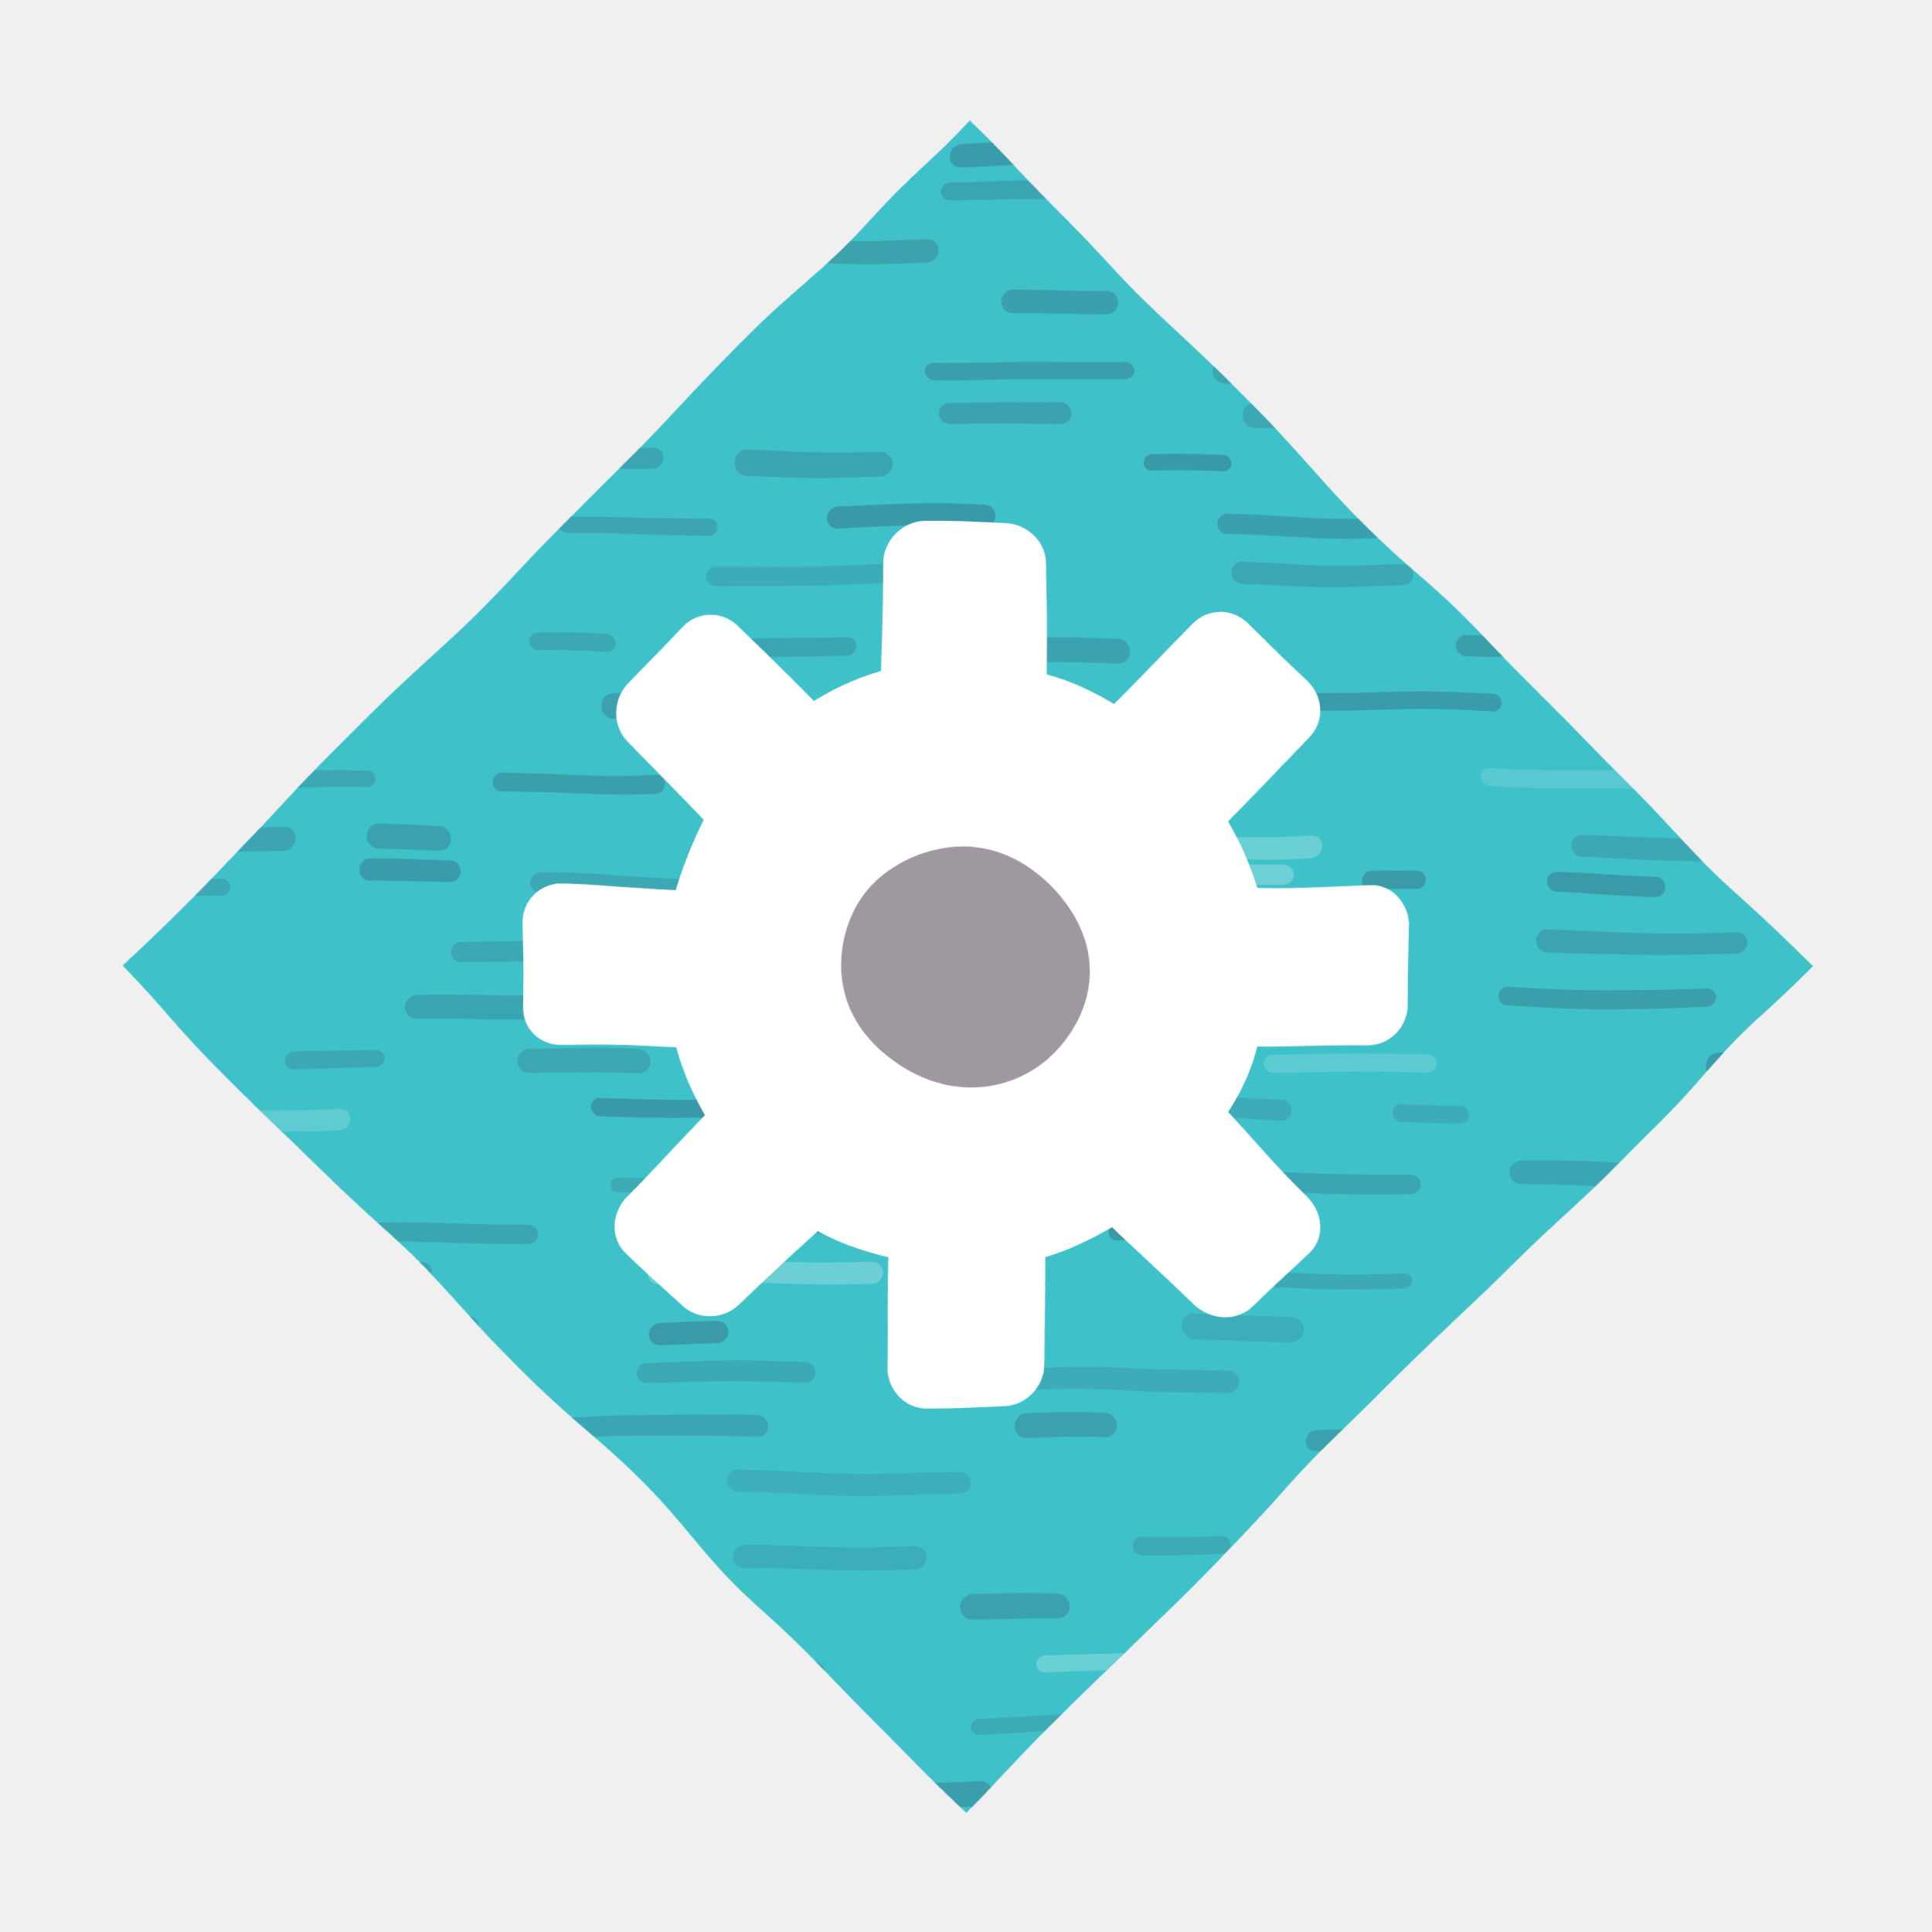
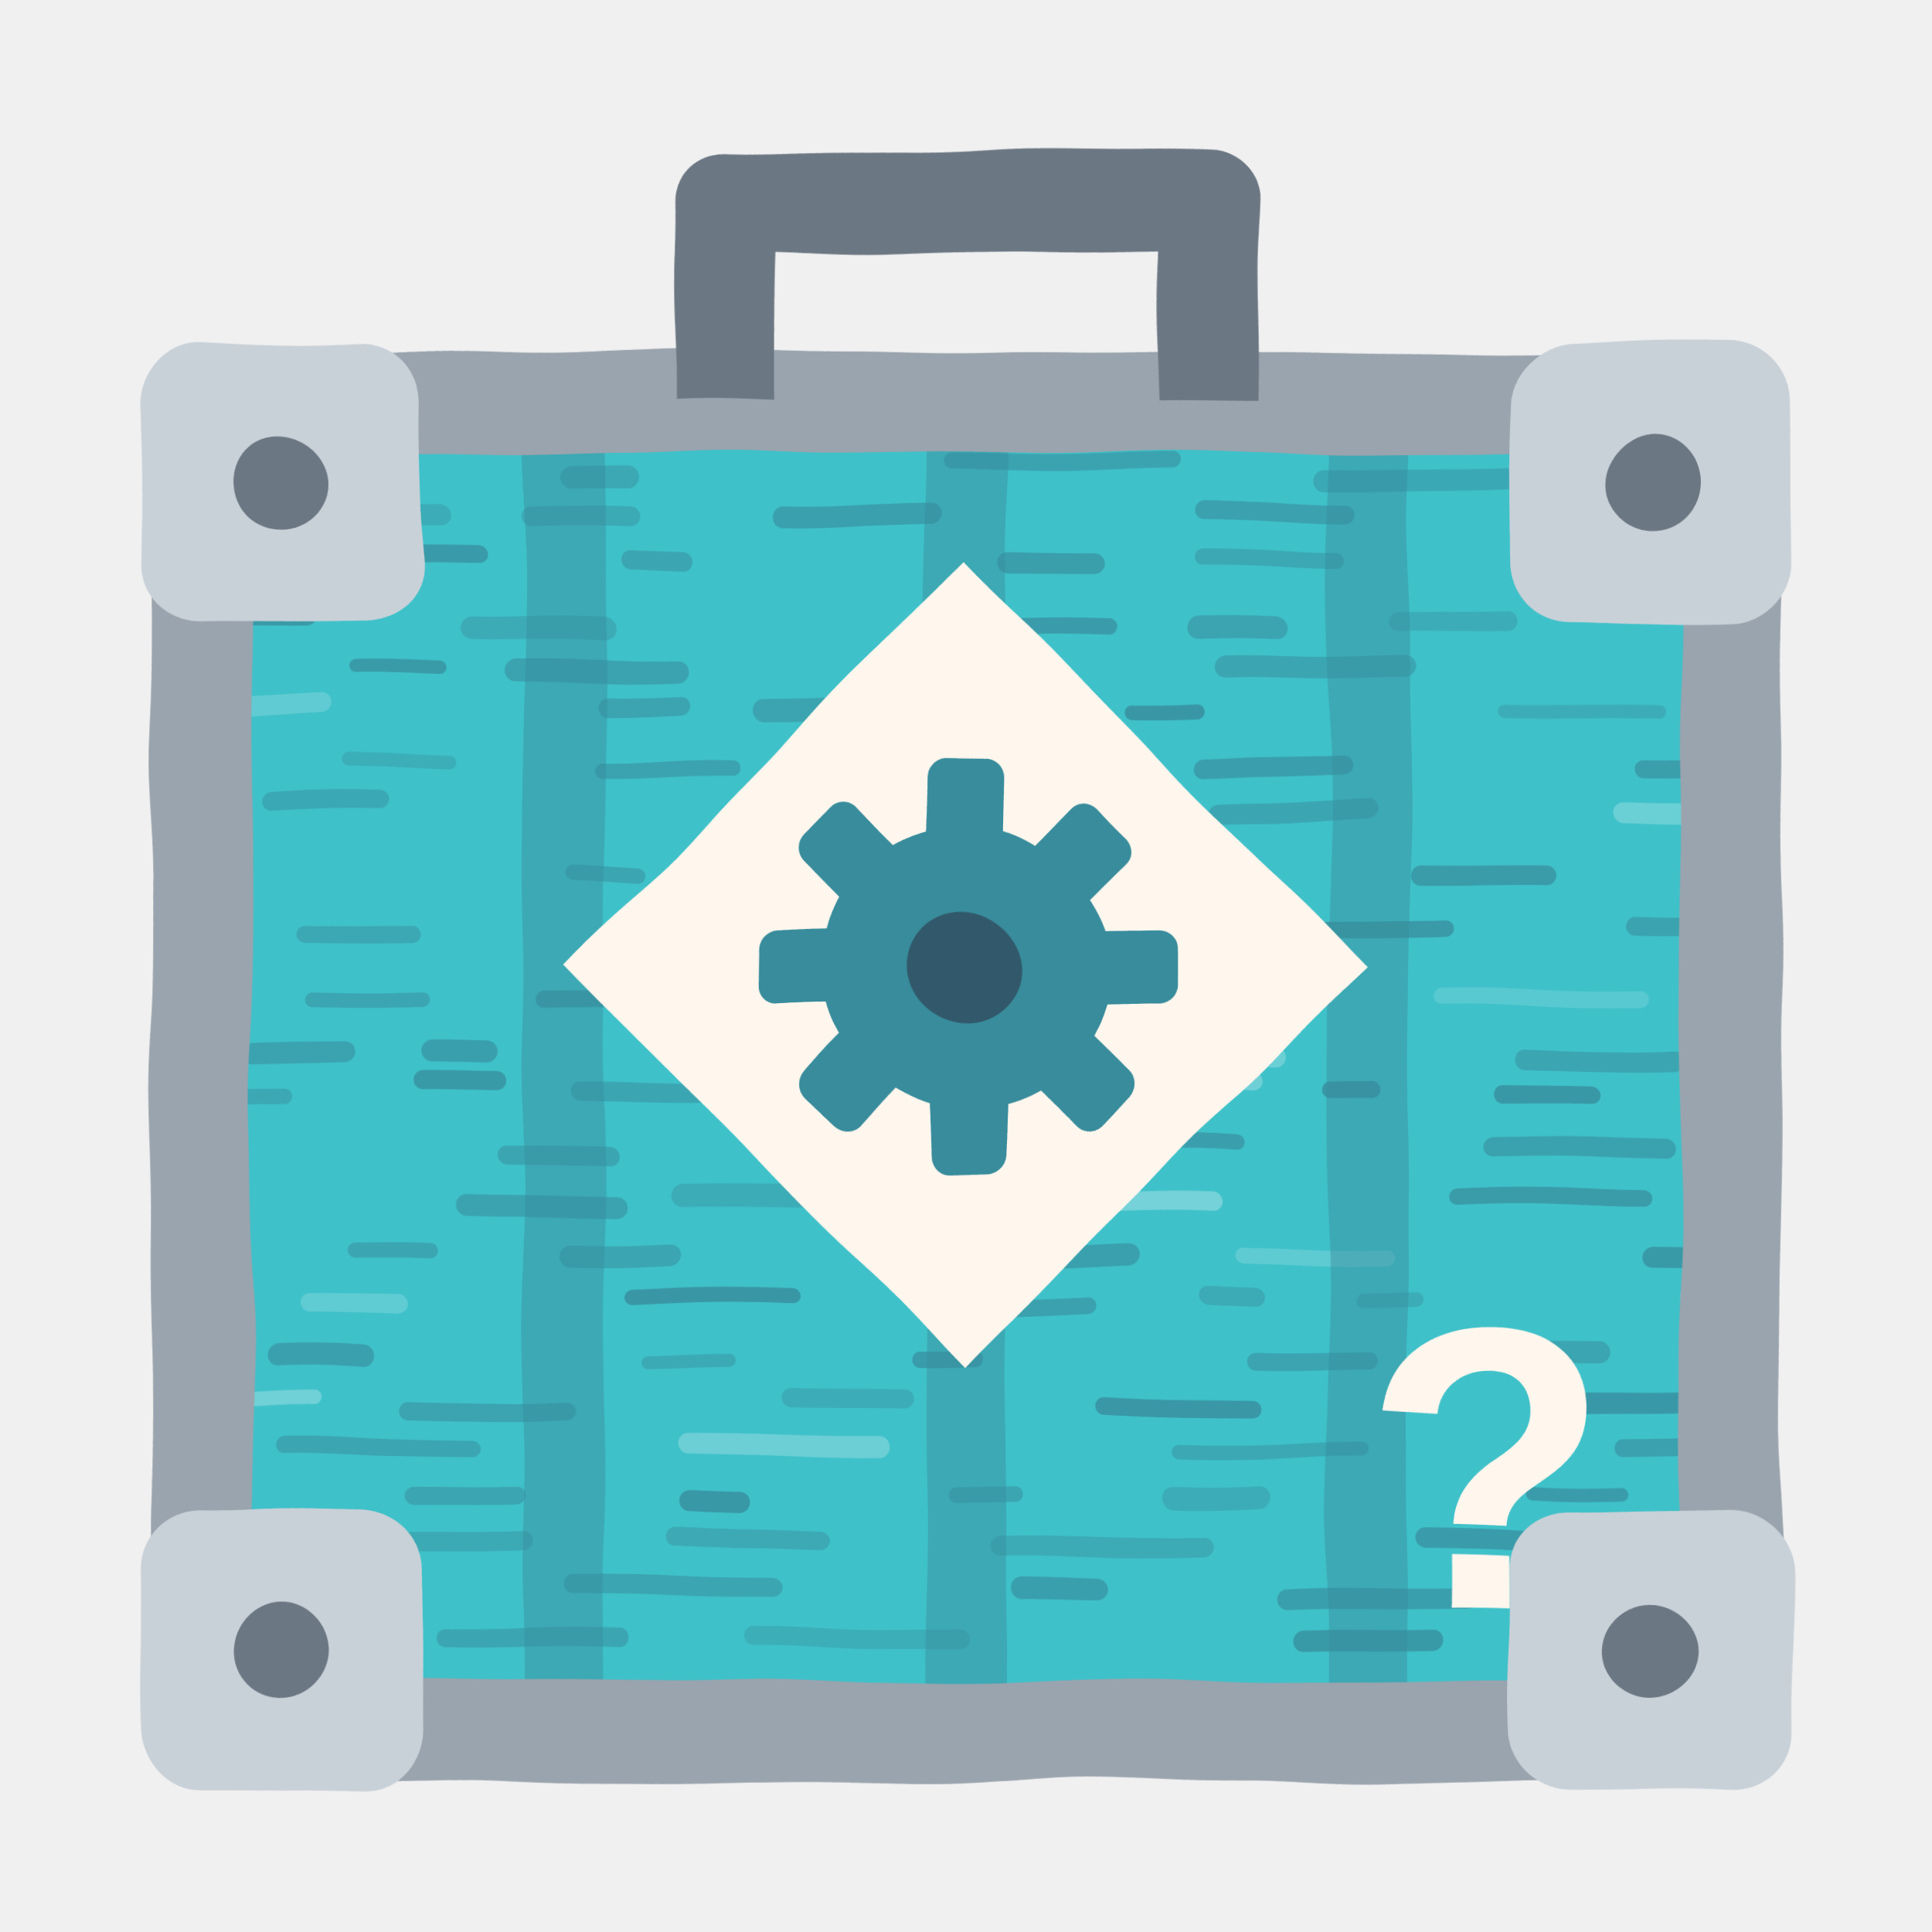
<svg xmlns="http://www.w3.org/2000/svg" width="96" height="96" viewBox="0 0 96 96">
  <defs>
    <filter id="rough" x="-10%" y="-10%" width="120%" height="120%">
      <feTurbulence type="fractalNoise" baseFrequency="0.08" numOctaves="2" seed="10" />
      <feDisplacementMap in="SourceGraphic" scale="0.8" xChannelSelector="R" yChannelSelector="G" />
    </filter>
  </defs>
  <g filter="url(#rough)">
-     <clipPath id="cxtransformacao">
-       <path d="M48,6 L90,48 L48,90 L6,48 Z" />
+     <clipPath id="cbtransformacao">
+       <path d="M18,20 H78 Q86,20 86,28 V78 Q86,86 78,86 H18 Q10,86 10,78 V28 Q10,20 18,20 Z" />
    </clipPath>
-     <path d="M48,6 L90,48 L48,90 L6,48 Z" fill="#3fc1c9" />
-     <g clip-path="url(#cxtransformacao)" stroke-linecap="round">
-       <path d="M-2.72,5.17 h10.84" stroke="#398f9f" stroke-width="0.92" stroke-opacity="0.36" />
-       <path d="M18.80,5.84 h6.19" stroke="#398f9f" stroke-width="0.78" stroke-opacity="0.45" />
-       <path d="M36.57,5.51 h8.42" stroke="#398f9f" stroke-width="0.84" stroke-opacity="0.50" />
-       <path d="M51.39,5.71 h5.04" stroke="#398f9f" stroke-width="1.16" stroke-opacity="0.75" />
-       <path d="M59.78,5.25 h2.98" stroke="#398f9f" stroke-width="1.32" stroke-opacity="0.58" />
-       <path d="M81.67,5.09 h10.46" stroke="#398f9f" stroke-width="1.24" stroke-opacity="0.69" />
-       <path d="M-5.84,7.63 h10.20" stroke="#398f9f" stroke-width="0.75" stroke-opacity="0.73" />
-       <path d="M15.72,7.49 h11.28" stroke="#398f9f" stroke-width="1.00" stroke-opacity="0.58" />
-       <path d="M31.61,7.79 h2.50" stroke="#398f9f" stroke-width="1.29" stroke-opacity="0.37" />
-       <path d="M47.64,7.70 h7.76" stroke="#398f9f" stroke-width="1.14" stroke-opacity="0.74" />
-       <path d="M68.53,7.67 h6.58" stroke="#398f9f" stroke-width="0.78" stroke-opacity="0.79" />
-       <path d="M87.78,7.75 h7.41" stroke="#398f9f" stroke-width="0.92" stroke-opacity="0.62" />
-       <path d="M9.08,10.11 h7.52" stroke="#398f9f" stroke-width="0.88" stroke-opacity="0.76" />
-       <path d="M26.42,10.29 h3.01" stroke="#398f9f" stroke-width="1.28" stroke-opacity="0.47" />
-       <path d="M47.17,9.45 h11.99" stroke="#398f9f" stroke-width="0.89" stroke-opacity="0.57" />
-       <path d="M67.57,10.32 h10.33" stroke="#398f9f" stroke-width="1.18" stroke-opacity="0.46" />
-       <path d="M81.25,9.75 h2.74" stroke="#398f9f" stroke-width="1.00" stroke-opacity="0.56" />
-       <path d="M88.78,9.85 h6.68" stroke="#398f9f" stroke-width="1.23" stroke-opacity="0.45" />
-       <path d="M9.05,12.41 h10.29" stroke="#398f9f" stroke-width="1.20" stroke-opacity="0.38" />
-       <path d="M24.18,12.47 h5.42" stroke="#398f9f" stroke-width="1.10" stroke-opacity="0.43" />
-       <path d="M38.09,12.39 h8.05" stroke="#398f9f" stroke-width="1.14" stroke-opacity="0.62" />
-       <path d="M61.03,12.15 h7.79" stroke="#398f9f" stroke-width="1.02" stroke-opacity="0.59" />
-       <path d="M80.04,12.02 h7.84" stroke="#398f9f" stroke-width="0.87" stroke-opacity="0.64" />
-       <path d="M102.79,11.98 h10.76" stroke="#398f9f" stroke-width="1.27" stroke-opacity="0.69" />
-       <path d="M14.26,14.56 h6.95" stroke="#398f9f" stroke-width="0.97" stroke-opacity="0.71" />
-       <path d="M29.59,14.85 h2.94" stroke="#398f9f" stroke-width="1.03" stroke-opacity="0.51" />
-       <path d="M50.39,14.98 h4.65" stroke="#398f9f" stroke-width="1.16" stroke-opacity="0.65" />
-       <path d="M61.03,14.69 h7.35" stroke="#398f9f" stroke-width="0.87" stroke-opacity="0.47" />
-       <path d="M87.98,14.42 h9.77" stroke="#82d7dc" stroke-width="1.29" stroke-opacity="0.42" />
-       <path d="M6.83,17.89 h4.96" stroke="#398f9f" stroke-width="1.30" stroke-opacity="0.74" />
-       <path d="M20.73,18.57 h7.39" stroke="#398f9f" stroke-width="1.24" stroke-opacity="0.42" />
-       <path d="M46.44,18.43 h9.44" stroke="#398f9f" stroke-width="0.88" stroke-opacity="0.68" />
-       <path d="M60.82,18.50 h4.26" stroke="#398f9f" stroke-width="1.28" stroke-opacity="0.54" />
-       <path d="M71.65,18.20 h5.95" stroke="#398f9f" stroke-width="1.06" stroke-opacity="0.38" />
-       <path d="M93.69,18.01 h10.26" stroke="#398f9f" stroke-width="0.76" stroke-opacity="0.50" />
-       <path d="M14.53,20.83 h4.48" stroke="#398f9f" stroke-width="0.74" stroke-opacity="0.72" />
-       <path d="M23.27,20.89 h8.90" stroke="#398f9f" stroke-width="1.25" stroke-opacity="0.57" />
-       <path d="M47.16,20.56 h5.48" stroke="#398f9f" stroke-width="1.07" stroke-opacity="0.60" />
-       <path d="M62.30,20.72 h9.61" stroke="#398f9f" stroke-width="1.22" stroke-opacity="0.51" />
-       <path d="M88.22,20.90 h6.02" stroke="#398f9f" stroke-width="1.08" stroke-opacity="0.72" />
-       <path d="M7.11,22.81 h5.51" stroke="#82d7dc" stroke-width="1.11" stroke-opacity="0.50" />
-       <path d="M28.25,22.80 h4.13" stroke="#398f9f" stroke-width="1.03" stroke-opacity="0.54" />
-       <path d="M37.04,23.11 h6.69" stroke="#398f9f" stroke-width="1.24" stroke-opacity="0.54" />
-       <path d="M57.10,23.10 h3.62" stroke="#398f9f" stroke-width="0.79" stroke-opacity="0.80" />
-       <path d="M77.40,23.11 h8.50" stroke="#398f9f" stroke-width="0.72" stroke-opacity="0.38" />
-       <path d="M102.70,22.34 h9.29" stroke="#398f9f" stroke-width="0.73" stroke-opacity="0.36" />
-       <path d="M14.15,25.90 h5.54" stroke="#398f9f" stroke-width="0.73" stroke-opacity="0.37" />
-       <path d="M28.03,26.17 h7.22" stroke="#398f9f" stroke-width="0.82" stroke-opacity="0.56" />
-       <path d="M41.77,25.67 h7.20" stroke="#398f9f" stroke-width="1.07" stroke-opacity="0.79" />
-       <path d="M61.01,26.09 h7.41" stroke="#398f9f" stroke-width="1.00" stroke-opacity="0.66" />
-       <path d="M85.00,26.15 h10.88" stroke="#398f9f" stroke-width="0.97" stroke-opacity="0.65" />
-       <path d="M-1.07,28.19 h3.93" stroke="#398f9f" stroke-width="1.03" stroke-opacity="0.63" />
-       <path d="M9.98,28.06 h5.98" stroke="#398f9f" stroke-width="1.02" stroke-opacity="0.46" />
-       <path d="M35.58,28.53 h11.73" stroke="#398f9f" stroke-width="0.97" stroke-opacity="0.40" />
-       <path d="M61.85,28.50 h7.87" stroke="#398f9f" stroke-width="1.09" stroke-opacity="0.49" />
-       <path d="M83.86,28.54 h3.27" stroke="#82d7dc" stroke-width="1.15" stroke-opacity="0.64" />
-       <path d="M92.82,28.02 h4.88" stroke="#82d7dc" stroke-width="1.19" stroke-opacity="0.43" />
-       <path d="M3.71,31.95 h3.76" stroke="#398f9f" stroke-width="1.15" stroke-opacity="0.49" />
-       <path d="M26.59,31.94 h3.40" stroke="#398f9f" stroke-width="0.87" stroke-opacity="0.49" />
-       <path d="M34.74,32.21 h7.49" stroke="#398f9f" stroke-width="0.97" stroke-opacity="0.55" />
-       <path d="M49.13,32.32 h6.50" stroke="#398f9f" stroke-width="1.22" stroke-opacity="0.60" />
-       <path d="M72.77,32.12 h7.00" stroke="#398f9f" stroke-width="1.07" stroke-opacity="0.70" />
-       <path d="M89.97,31.70 h10.04" stroke="#398f9f" stroke-width="1.01" stroke-opacity="0.51" />
-       <path d="M11.80,35.26 h5.82" stroke="#398f9f" stroke-width="0.92" stroke-opacity="0.48" />
-       <path d="M30.33,34.97 h3.49" stroke="#398f9f" stroke-width="1.23" stroke-opacity="0.64" />
-       <path d="M43.51,35.19 h7.05" stroke="#398f9f" stroke-width="1.18" stroke-opacity="0.73" />
-       <path d="M63.01,34.96 h11.13" stroke="#398f9f" stroke-width="0.89" stroke-opacity="0.73" />
-       <path d="M84.70,34.64 h10.07" stroke="#398f9f" stroke-width="1.03" stroke-opacity="0.57" />
-       <path d="M-7.51,38.90 h4.88" stroke="#398f9f" stroke-width="1.11" stroke-opacity="0.74" />
-       <path d="M12.24,38.89 h5.98" stroke="#398f9f" stroke-width="0.81" stroke-opacity="0.53" />
-       <path d="M24.96,38.85 h7.57" stroke="#398f9f" stroke-width="0.92" stroke-opacity="0.70" />
-       <path d="M47.77,38.69 h9.67" stroke="#398f9f" stroke-width="0.90" stroke-opacity="0.67" />
-       <path d="M74.03,38.66 h10.98" stroke="#82d7dc" stroke-width="0.90" stroke-opacity="0.37" />
-       <path d="M92.77,38.96 h7.64" stroke="#398f9f" stroke-width="0.97" stroke-opacity="0.37" />
-       <path d="M9.14,41.71 h4.93" stroke="#398f9f" stroke-width="1.15" stroke-opacity="0.56" />
-       <path d="M18.84,41.72 h3.01" stroke="#398f9f" stroke-width="1.23" stroke-opacity="0.63" />
-       <path d="M40.41,41.23 h5.29" stroke="#82d7dc" stroke-width="1.09" stroke-opacity="0.52" />
-       <path d="M58.87,41.98 h6.09" stroke="#82d7dc" stroke-width="1.13" stroke-opacity="0.64" />
-       <path d="M78.62,42.03 h8.21" stroke="#398f9f" stroke-width="1.09" stroke-opacity="0.49" />
-       <path d="M100.88,41.63 h8.67" stroke="#398f9f" stroke-width="1.10" stroke-opacity="0.77" />
-       <path d="M-1.66,43.49 h5.52" stroke="#398f9f" stroke-width="1.32" stroke-opacity="0.60" />
-       <path d="M7.29,44.04 h3.61" stroke="#398f9f" stroke-width="0.84" stroke-opacity="0.48" />
-       <path d="M18.35,43.33 h4.08" stroke="#398f9f" stroke-width="1.06" stroke-opacity="0.74" />
-       <path d="M26.94,43.95 h10.66" stroke="#398f9f" stroke-width="1.03" stroke-opacity="0.51" />
-       <path d="M52.09,43.32 h11.59" stroke="#82d7dc" stroke-width="1.04" stroke-opacity="0.69" />
-       <path d="M67.99,43.76 h2.33" stroke="#398f9f" stroke-width="0.87" stroke-opacity="0.77" />
-       <path d="M77.38,43.87 h4.91" stroke="#398f9f" stroke-width="0.98" stroke-opacity="0.77" />
-       <path d="M100.58,43.66 h6.03" stroke="#82d7dc" stroke-width="1.01" stroke-opacity="0.39" />
-       <path d="M22.84,47.35 h5.61" stroke="#398f9f" stroke-width="1.00" stroke-opacity="0.49" />
-       <path d="M47.91,46.93 h2.63" stroke="#398f9f" stroke-width="1.01" stroke-opacity="0.42" />
-       <path d="M56.41,46.75 h6.51" stroke="#398f9f" stroke-width="0.82" stroke-opacity="0.66" />
-       <path d="M76.87,46.73 h9.32" stroke="#398f9f" stroke-width="1.09" stroke-opacity="0.58" />
-       <path d="M90.53,46.95 h8.89" stroke="#398f9f" stroke-width="0.87" stroke-opacity="0.69" />
-       <path d="M20.65,50.07 h8.13" stroke="#398f9f" stroke-width="1.19" stroke-opacity="0.57" />
-       <path d="M32.39,49.42 h7.04" stroke="#398f9f" stroke-width="1.28" stroke-opacity="0.40" />
-       <path d="M54.81,49.95 h6.88" stroke="#82d7dc" stroke-width="1.03" stroke-opacity="0.79" />
-       <path d="M74.88,49.50 h9.99" stroke="#398f9f" stroke-width="0.92" stroke-opacity="0.70" />
-       <path d="M92.22,49.89 h5.22" stroke="#82d7dc" stroke-width="1.10" stroke-opacity="0.73" />
-       <path d="M14.70,52.66 h3.98" stroke="#398f9f" stroke-width="0.86" stroke-opacity="0.49" />
-       <path d="M26.40,52.78 h5.31" stroke="#398f9f" stroke-width="1.22" stroke-opacity="0.53" />
-       <path d="M48.63,52.93 h8.41" stroke="#398f9f" stroke-width="1.27" stroke-opacity="0.62" />
-       <path d="M63.23,52.85 h7.77" stroke="#82d7dc" stroke-width="0.89" stroke-opacity="0.46" />
-       <path d="M85.44,52.86 h6.50" stroke="#398f9f" stroke-width="1.20" stroke-opacity="0.74" />
-       <path d="M109.28,53.01 h6.61" stroke="#398f9f" stroke-width="0.95" stroke-opacity="0.63" />
-       <path d="M12.03,55.61 h4.92" stroke="#82d7dc" stroke-width="1.05" stroke-opacity="0.49" />
-       <path d="M29.77,55.08 h8.75" stroke="#398f9f" stroke-width="0.87" stroke-opacity="0.79" />
-       <path d="M46.56,55.74 h8.25" stroke="#398f9f" stroke-width="0.94" stroke-opacity="0.59" />
-       <path d="M61.27,55.15 h2.43" stroke="#398f9f" stroke-width="1.04" stroke-opacity="0.42" />
-       <path d="M69.68,55.23 h2.95" stroke="#398f9f" stroke-width="0.83" stroke-opacity="0.40" />
-       <path d="M87.65,55.10 h3.61" stroke="#82d7dc" stroke-width="1.25" stroke-opacity="0.52" />
-       <path d="M98.24,55.61 h7.52" stroke="#398f9f" stroke-width="0.75" stroke-opacity="0.78" />
-       <path d="M10.21,58.46 h4.80" stroke="#398f9f" stroke-width="1.20" stroke-opacity="0.61" />
-       <path d="M30.57,58.75 h4.48" stroke="#398f9f" stroke-width="0.71" stroke-opacity="0.43" />
-       <path d="M45.42,58.53 h3.14" stroke="#398f9f" stroke-width="0.89" stroke-opacity="0.69" />
-       <path d="M63.74,58.66 h6.37" stroke="#398f9f" stroke-width="0.97" stroke-opacity="0.54" />
-       <path d="M75.62,58.20 h7.10" stroke="#398f9f" stroke-width="1.22" stroke-opacity="0.52" />
-       <path d="M88.73,58.27 h7.14" stroke="#398f9f" stroke-width="0.72" stroke-opacity="0.67" />
-       <path d="M4.73,60.80 h7.61" stroke="#82d7dc" stroke-width="0.77" stroke-opacity="0.74" />
-       <path d="M17.60,61.31 h8.60" stroke="#398f9f" stroke-width="0.98" stroke-opacity="0.54" />
-       <path d="M38.39,60.68 h6.17" stroke="#398f9f" stroke-width="1.03" stroke-opacity="0.38" />
-       <path d="M55.70,61.27 h7.95" stroke="#398f9f" stroke-width="0.94" stroke-opacity="0.78" />
-       <path d="M82.04,60.96 h9.65" stroke="#398f9f" stroke-width="1.14" stroke-opacity="0.76" />
-       <path d="M105.35,60.55 h5.96" stroke="#398f9f" stroke-width="0.73" stroke-opacity="0.46" />
-       <path d="M10.68,63.29 h10.31" stroke="#398f9f" stroke-width="0.91" stroke-opacity="0.52" />
-       <path d="M32.72,63.24 h10.47" stroke="#82d7dc" stroke-width="1.14" stroke-opacity="0.68" />
-       <path d="M59.66,63.59 h10.12" stroke="#398f9f" stroke-width="0.77" stroke-opacity="0.48" />
-       <path d="M83.99,63.31 h3.02" stroke="#398f9f" stroke-width="0.92" stroke-opacity="0.59" />
-       <path d="M97.75,63.64 h8.96" stroke="#398f9f" stroke-width="1.16" stroke-opacity="0.45" />
-       <path d="M17.94,65.93 h5.45" stroke="#398f9f" stroke-width="1.02" stroke-opacity="0.51" />
-       <path d="M32.78,66.36 h2.82" stroke="#398f9f" stroke-width="1.11" stroke-opacity="0.77" />
-       <path d="M47.38,65.87 h3.37" stroke="#398f9f" stroke-width="0.84" stroke-opacity="0.50" />
-       <path d="M59.33,66.06 h4.70" stroke="#398f9f" stroke-width="1.26" stroke-opacity="0.36" />
-       <path d="M78.96,65.77 h4.90" stroke="#398f9f" stroke-width="0.73" stroke-opacity="0.69" />
-       <path d="M99.61,66.42 h6.83" stroke="#82d7dc" stroke-width="0.90" stroke-opacity="0.49" />
-       <path d="M-2.49,68.17 h6.28" stroke="#398f9f" stroke-width="0.82" stroke-opacity="0.61" />
-       <path d="M15.92,68.51 h7.88" stroke="#398f9f" stroke-width="1.08" stroke-opacity="0.43" />
-       <path d="M32.11,68.28 h7.84" stroke="#398f9f" stroke-width="1.01" stroke-opacity="0.45" />
-       <path d="M49.86,68.71 h11.08" stroke="#398f9f" stroke-width="1.09" stroke-opacity="0.42" />
-       <path d="M73.22,68.41 h8.89" stroke="#398f9f" stroke-width="1.12" stroke-opacity="0.68" />
-       <path d="M96.74,68.43 h5.66" stroke="#398f9f" stroke-width="0.81" stroke-opacity="0.72" />
-       <path d="M7.22,71.66 h3.76" stroke="#398f9f" stroke-width="0.84" stroke-opacity="0.47" />
-       <path d="M26.56,70.95 h11.03" stroke="#398f9f" stroke-width="1.06" stroke-opacity="0.52" />
-       <path d="M51.07,70.99 h3.98" stroke="#398f9f" stroke-width="1.18" stroke-opacity="0.64" />
-       <path d="M65.50,71.71 h9.91" stroke="#398f9f" stroke-width="1.08" stroke-opacity="0.64" />
-       <path d="M91.36,71.78 h2.46" stroke="#398f9f" stroke-width="1.05" stroke-opacity="0.74" />
-       <path d="M3.94,73.93 h3.64" stroke="#398f9f" stroke-width="1.24" stroke-opacity="0.49" />
-       <path d="M19.54,73.81 h9.63" stroke="#398f9f" stroke-width="1.01" stroke-opacity="0.51" />
-       <path d="M36.59,73.64 h11.07" stroke="#398f9f" stroke-width="1.05" stroke-opacity="0.37" />
-       <path d="M66.34,73.89 h7.29" stroke="#398f9f" stroke-width="1.10" stroke-opacity="0.74" />
-       <path d="M88.06,73.32 h2.92" stroke="#398f9f" stroke-width="1.23" stroke-opacity="0.64" />
-       <path d="M106.56,73.98 h2.96" stroke="#398f9f" stroke-width="0.93" stroke-opacity="0.48" />
-       <path d="M4.75,76.57 h9.12" stroke="#398f9f" stroke-width="0.80" stroke-opacity="0.46" />
-       <path d="M23.09,76.72 h10.35" stroke="#398f9f" stroke-width="0.73" stroke-opacity="0.56" />
-       <path d="M37.17,77.30 h8.19" stroke="#398f9f" stroke-width="1.16" stroke-opacity="0.38" />
-       <path d="M56.65,76.73 h4.01" stroke="#398f9f" stroke-width="0.90" stroke-opacity="0.43" />
-       <path d="M75.88,76.85 h6.08" stroke="#398f9f" stroke-width="1.17" stroke-opacity="0.52" />
-       <path d="M99.25,76.58 h2.72" stroke="#398f9f" stroke-width="1.16" stroke-opacity="0.65" />
-       <path d="M4.93,79.41 h11.28" stroke="#398f9f" stroke-width="1.06" stroke-opacity="0.62" />
-       <path d="M28.77,79.33 h3.85" stroke="#398f9f" stroke-width="1.04" stroke-opacity="0.47" />
-       <path d="M48.27,79.76 h4.25" stroke="#398f9f" stroke-width="1.20" stroke-opacity="0.64" />
-       <path d="M65.87,79.45 h2.65" stroke="#398f9f" stroke-width="1.29" stroke-opacity="0.65" />
-       <path d="M79.61,79.41 h11.18" stroke="#398f9f" stroke-width="1.13" stroke-opacity="0.40" />
-       <path d="M95.83,79.99 h10.94" stroke="#398f9f" stroke-width="0.99" stroke-opacity="0.59" />
-       <path d="M6.02,83.28 h5.16" stroke="#398f9f" stroke-width="0.94" stroke-opacity="0.63" />
-       <path d="M28.70,83.10 h11.75" stroke="#398f9f" stroke-width="1.13" stroke-opacity="0.53" />
-       <path d="M51.89,82.61 h7.42" stroke="#82d7dc" stroke-width="0.87" stroke-opacity="0.66" />
-       <path d="M79.06,82.99 h2.61" stroke="#398f9f" stroke-width="0.94" stroke-opacity="0.67" />
-       <path d="M88.91,82.72 h4.87" stroke="#398f9f" stroke-width="0.77" stroke-opacity="0.48" />
-       <path d="M-3.80,85.97 h2.95" stroke="#398f9f" stroke-width="0.97" stroke-opacity="0.48" />
-       <path d="M15.10,86.42 h2.33" stroke="#398f9f" stroke-width="1.09" stroke-opacity="0.41" />
-       <path d="M23.30,85.76 h8.90" stroke="#398f9f" stroke-width="1.16" stroke-opacity="0.47" />
-       <path d="M48.65,85.68 h10.99" stroke="#398f9f" stroke-width="0.82" stroke-opacity="0.43" />
-       <path d="M63.20,86.00 h7.90" stroke="#398f9f" stroke-width="0.82" stroke-opacity="0.67" />
-       <path d="M84.32,85.79 h6.66" stroke="#398f9f" stroke-width="1.03" stroke-opacity="0.74" />
-       <path d="M100.07,86.17 h12.04" stroke="#398f9f" stroke-width="0.81" stroke-opacity="0.63" />
-       <path d="M8.12,88.30 h6.49" stroke="#82d7dc" stroke-width="0.73" stroke-opacity="0.62" />
-       <path d="M21.98,88.68 h6.75" stroke="#398f9f" stroke-width="1.25" stroke-opacity="0.37" />
-       <path d="M46.01,89.06 h2.64" stroke="#398f9f" stroke-width="1.27" stroke-opacity="0.68" />
-       <path d="M55.97,88.53 h2.96" stroke="#398f9f" stroke-width="1.27" stroke-opacity="0.55" />
-       <path d="M74.22,88.65 h3.07" stroke="#398f9f" stroke-width="1.20" stroke-opacity="0.65" />
-       <path d="M86.99,88.60 h3.58" stroke="#82d7dc" stroke-width="1.20" stroke-opacity="0.43" />
-       <path d="M109.32,89.14 h5.44" stroke="#398f9f" stroke-width="1.09" stroke-opacity="0.49" />
+     <path d="M18,20 H78 Q86,20 86,28 V78 Q86,86 78,86 H18 Q10,86 10,78 V28 Q10,20 18,20 Z" fill="#3fc1c9" />
+     <g clip-path="url(#cbtransformacao)" stroke-linecap="round">
+       <path d="M1.89,19.07 h9.85" stroke="#388c9c" stroke-width="0.84" stroke-opacity="0.36" />
+       <path d="M21.45,19.67 h5.62" stroke="#388c9c" stroke-width="0.71" stroke-opacity="0.45" />
+       <path d="M37.61,19.37 h7.65" stroke="#388c9c" stroke-width="0.76" stroke-opacity="0.50" />
+       <path d="M51.09,19.56 h4.58" stroke="#388c9c" stroke-width="1.06" stroke-opacity="0.75" />
+       <path d="M58.71,19.14 h2.71" stroke="#388c9c" stroke-width="1.20" stroke-opacity="0.58" />
+       <path d="M78.61,18.99 h9.51" stroke="#388c9c" stroke-width="1.13" stroke-opacity="0.69" />
+       <path d="M-0.95,21.30 h9.27" stroke="#388c9c" stroke-width="0.68" stroke-opacity="0.73" />
+       <path d="M18.65,21.17 h10.25" stroke="#388c9c" stroke-width="0.91" stroke-opacity="0.58" />
+       <path d="M33.10,21.44 h2.27" stroke="#388c9c" stroke-width="1.18" stroke-opacity="0.37" />
+       <path d="M47.68,21.37 h7.05" stroke="#388c9c" stroke-width="1.03" stroke-opacity="0.74" />
+       <path d="M66.66,21.34 h5.98" stroke="#388c9c" stroke-width="0.70" stroke-opacity="0.79" />
+       <path d="M84.16,21.41 h6.73" stroke="#388c9c" stroke-width="0.84" stroke-opacity="0.62" />
+       <path d="M12.62,23.55 h6.84" stroke="#388c9c" stroke-width="0.80" stroke-opacity="0.76" />
+       <path d="M28.38,23.72 h2.74" stroke="#388c9c" stroke-width="1.17" stroke-opacity="0.47" />
+       <path d="M47.25,22.96 h10.90" stroke="#388c9c" stroke-width="0.81" stroke-opacity="0.57" />
+       <path d="M65.79,23.75 h9.39" stroke="#388c9c" stroke-width="1.07" stroke-opacity="0.46" />
+       <path d="M78.23,23.23 h2.49" stroke="#388c9c" stroke-width="0.91" stroke-opacity="0.56" />
+       <path d="M85.07,23.31 h6.07" stroke="#388c9c" stroke-width="1.11" stroke-opacity="0.45" />
+       <path d="M12.59,25.65 h9.35" stroke="#388c9c" stroke-width="1.09" stroke-opacity="0.38" />
+       <path d="M26.34,25.70 h4.93" stroke="#388c9c" stroke-width="1.00" stroke-opacity="0.43" />
+       <path d="M38.99,25.63 h7.32" stroke="#388c9c" stroke-width="1.04" stroke-opacity="0.62" />
+       <path d="M59.84,25.41 h7.08" stroke="#388c9c" stroke-width="0.93" stroke-opacity="0.59" />
+       <path d="M77.13,25.29 h7.12" stroke="#388c9c" stroke-width="0.79" stroke-opacity="0.64" />
+       <path d="M97.81,25.25 h9.78" stroke="#388c9c" stroke-width="1.15" stroke-opacity="0.69" />
+       <path d="M17.33,27.60 h6.32" stroke="#388c9c" stroke-width="0.88" stroke-opacity="0.71" />
+       <path d="M31.27,27.86 h2.67" stroke="#388c9c" stroke-width="0.94" stroke-opacity="0.51" />
+       <path d="M50.17,27.98 h4.23" stroke="#388c9c" stroke-width="1.06" stroke-opacity="0.65" />
+       <path d="M59.84,27.72 h6.68" stroke="#388c9c" stroke-width="0.79" stroke-opacity="0.47" />
+       <path d="M84.35,27.47 h8.88" stroke="#82d7dc" stroke-width="1.17" stroke-opacity="0.42" />
+       <path d="M10.58,30.62 h4.51" stroke="#388c9c" stroke-width="1.18" stroke-opacity="0.74" />
+       <path d="M23.21,31.25 h6.72" stroke="#388c9c" stroke-width="1.13" stroke-opacity="0.42" />
+       <path d="M46.59,31.12 h8.58" stroke="#388c9c" stroke-width="0.80" stroke-opacity="0.68" />
+       <path d="M59.66,31.19 h3.88" stroke="#388c9c" stroke-width="1.16" stroke-opacity="0.54" />
+       <path d="M69.50,30.91 h5.41" stroke="#388c9c" stroke-width="0.96" stroke-opacity="0.38" />
+       <path d="M89.54,30.74 h9.33" stroke="#388c9c" stroke-width="0.69" stroke-opacity="0.50" />
+       <path d="M17.57,33.30 h4.07" stroke="#388c9c" stroke-width="0.67" stroke-opacity="0.72" />
+       <path d="M25.52,33.36 h8.09" stroke="#388c9c" stroke-width="1.14" stroke-opacity="0.57" />
+       <path d="M47.24,33.06 h4.99" stroke="#388c9c" stroke-width="0.97" stroke-opacity="0.60" />
+       <path d="M61.00,33.20 h8.74" stroke="#388c9c" stroke-width="1.11" stroke-opacity="0.51" />
+       <path d="M84.57,33.36 h5.47" stroke="#388c9c" stroke-width="0.98" stroke-opacity="0.72" />
+       <path d="M10.82,35.10 h5.01" stroke="#82d7dc" stroke-width="1.01" stroke-opacity="0.50" />
+       <path d="M30.05,35.09 h3.75" stroke="#388c9c" stroke-width="0.94" stroke-opacity="0.54" />
+       <path d="M38.04,35.37 h6.08" stroke="#388c9c" stroke-width="1.13" stroke-opacity="0.54" />
+       <path d="M56.28,35.36 h3.29" stroke="#388c9c" stroke-width="0.72" stroke-opacity="0.80" />
+       <path d="M74.73,35.37 h7.72" stroke="#388c9c" stroke-width="0.65" stroke-opacity="0.38" />
+       <path d="M97.73,34.68 h8.45" stroke="#388c9c" stroke-width="0.66" stroke-opacity="0.36" />
+       <path d="M17.23,37.91 h5.04" stroke="#388c9c" stroke-width="0.67" stroke-opacity="0.37" />
+       <path d="M29.85,38.16 h6.57" stroke="#388c9c" stroke-width="0.75" stroke-opacity="0.56" />
+       <path d="M42.34,37.70 h6.54" stroke="#388c9c" stroke-width="0.97" stroke-opacity="0.79" />
+       <path d="M59.83,38.08 h6.74" stroke="#388c9c" stroke-width="0.91" stroke-opacity="0.66" />
+       <path d="M81.64,38.14 h9.89" stroke="#388c9c" stroke-width="0.88" stroke-opacity="0.65" />
+       <path d="M3.39,39.99 h3.57" stroke="#388c9c" stroke-width="0.93" stroke-opacity="0.63" />
+       <path d="M13.43,39.87 h5.44" stroke="#388c9c" stroke-width="0.92" stroke-opacity="0.46" />
+       <path d="M36.71,40.30 h10.66" stroke="#388c9c" stroke-width="0.89" stroke-opacity="0.40" />
+       <path d="M60.59,40.27 h7.16" stroke="#388c9c" stroke-width="0.99" stroke-opacity="0.49" />
+       <path d="M80.60,40.31 h2.97" stroke="#82d7dc" stroke-width="1.04" stroke-opacity="0.64" />
+       <path d="M88.75,39.83 h4.43" stroke="#82d7dc" stroke-width="1.08" stroke-opacity="0.43" />
+       <path d="M7.74,43.41 h3.42" stroke="#388c9c" stroke-width="1.05" stroke-opacity="0.49" />
+       <path d="M28.54,43.40 h3.09" stroke="#388c9c" stroke-width="0.79" stroke-opacity="0.49" />
+       <path d="M35.94,43.65 h6.81" stroke="#388c9c" stroke-width="0.89" stroke-opacity="0.55" />
+       <path d="M49.03,43.75 h5.91" stroke="#388c9c" stroke-width="1.11" stroke-opacity="0.60" />
+       <path d="M70.51,43.56 h6.36" stroke="#388c9c" stroke-width="0.98" stroke-opacity="0.70" />
+       <path d="M86.15,43.19 h9.13" stroke="#388c9c" stroke-width="0.92" stroke-opacity="0.51" />
+       <path d="M15.09,46.42 h5.29" stroke="#388c9c" stroke-width="0.84" stroke-opacity="0.48" />
+       <path d="M31.94,46.15 h3.18" stroke="#388c9c" stroke-width="1.12" stroke-opacity="0.64" />
+       <path d="M43.92,46.36 h6.41" stroke="#388c9c" stroke-width="1.08" stroke-opacity="0.73" />
+       <path d="M61.65,46.14 h10.11" stroke="#388c9c" stroke-width="0.81" stroke-opacity="0.73" />
+       <path d="M81.37,45.85 h9.15" stroke="#388c9c" stroke-width="0.94" stroke-opacity="0.57" />
+       <path d="M-2.46,49.73 h4.43" stroke="#388c9c" stroke-width="1.01" stroke-opacity="0.74" />
+       <path d="M15.49,49.72 h5.43" stroke="#388c9c" stroke-width="0.73" stroke-opacity="0.53" />
+       <path d="M27.05,49.68 h6.88" stroke="#388c9c" stroke-width="0.83" stroke-opacity="0.70" />
+       <path d="M47.79,49.54 h8.79" stroke="#388c9c" stroke-width="0.82" stroke-opacity="0.67" />
+       <path d="M71.66,49.51 h9.99" stroke="#82d7dc" stroke-width="0.82" stroke-opacity="0.37" />
+       <path d="M88.70,49.78 h6.94" stroke="#388c9c" stroke-width="0.88" stroke-opacity="0.37" />
+       <path d="M12.68,52.29 h4.48" stroke="#388c9c" stroke-width="1.04" stroke-opacity="0.56" />
+       <path d="M21.49,52.29 h2.74" stroke="#388c9c" stroke-width="1.12" stroke-opacity="0.63" />
+       <path d="M41.10,51.85 h4.81" stroke="#82d7dc" stroke-width="0.99" stroke-opacity="0.52" />
+       <path d="M57.88,52.53 h5.54" stroke="#82d7dc" stroke-width="1.02" stroke-opacity="0.64" />
+       <path d="M75.83,52.57 h7.46" stroke="#388c9c" stroke-width="1.00" stroke-opacity="0.49" />
+       <path d="M96.07,52.21 h7.88" stroke="#388c9c" stroke-width="1.00" stroke-opacity="0.77" />
+       <path d="M2.85,53.90 h5.02" stroke="#388c9c" stroke-width="1.20" stroke-opacity="0.60" />
+       <path d="M10.99,54.40 h3.29" stroke="#388c9c" stroke-width="0.76" stroke-opacity="0.48" />
+       <path d="M21.04,53.76 h3.71" stroke="#388c9c" stroke-width="0.96" stroke-opacity="0.74" />
+       <path d="M28.86,54.32 h9.69" stroke="#388c9c" stroke-width="0.94" stroke-opacity="0.51" />
+       <path d="M51.72,53.75 h10.54" stroke="#82d7dc" stroke-width="0.95" stroke-opacity="0.69" />
+       <path d="M66.17,54.15 h2.12" stroke="#388c9c" stroke-width="0.79" stroke-opacity="0.77" />
+       <path d="M74.71,54.25 h4.46" stroke="#388c9c" stroke-width="0.89" stroke-opacity="0.77" />
+       <path d="M95.80,54.05 h5.48" stroke="#82d7dc" stroke-width="0.92" stroke-opacity="0.39" />
+       <path d="M25.13,57.41 h5.10" stroke="#388c9c" stroke-width="0.91" stroke-opacity="0.49" />
+       <path d="M47.92,57.03 h2.39" stroke="#388c9c" stroke-width="0.92" stroke-opacity="0.42" />
+       <path d="M55.64,56.86 h5.91" stroke="#388c9c" stroke-width="0.75" stroke-opacity="0.66" />
+       <path d="M74.24,56.85 h8.48" stroke="#388c9c" stroke-width="0.99" stroke-opacity="0.58" />
+       <path d="M86.67,57.04 h8.08" stroke="#388c9c" stroke-width="0.79" stroke-opacity="0.69" />
+       <path d="M23.14,59.88 h7.39" stroke="#388c9c" stroke-width="1.08" stroke-opacity="0.57" />
+       <path d="M33.81,59.29 h6.40" stroke="#388c9c" stroke-width="1.17" stroke-opacity="0.40" />
+       <path d="M54.19,59.77 h6.25" stroke="#82d7dc" stroke-width="0.94" stroke-opacity="0.79" />
+       <path d="M72.44,59.36 h9.08" stroke="#388c9c" stroke-width="0.84" stroke-opacity="0.70" />
+       <path d="M88.20,59.72 h4.75" stroke="#82d7dc" stroke-width="1.00" stroke-opacity="0.73" />
+       <path d="M17.72,62.23 h3.62" stroke="#388c9c" stroke-width="0.78" stroke-opacity="0.49" />
+       <path d="M28.37,62.35 h4.82" stroke="#388c9c" stroke-width="1.11" stroke-opacity="0.53" />
+       <path d="M48.57,62.48 h7.64" stroke="#388c9c" stroke-width="1.15" stroke-opacity="0.62" />
+       <path d="M61.84,62.41 h7.07" stroke="#82d7dc" stroke-width="0.81" stroke-opacity="0.46" />
+       <path d="M82.03,62.42 h5.91" stroke="#388c9c" stroke-width="1.09" stroke-opacity="0.74" />
+       <path d="M103.71,62.55 h6.01" stroke="#388c9c" stroke-width="0.86" stroke-opacity="0.63" />
+       <path d="M15.30,64.92 h4.47" stroke="#82d7dc" stroke-width="0.96" stroke-opacity="0.49" />
+       <path d="M31.43,64.43 h7.95" stroke="#388c9c" stroke-width="0.79" stroke-opacity="0.79" />
+       <path d="M46.69,65.04 h7.50" stroke="#388c9c" stroke-width="0.86" stroke-opacity="0.59" />
+       <path d="M60.07,64.50 h2.21" stroke="#388c9c" stroke-width="0.95" stroke-opacity="0.42" />
+       <path d="M67.71,64.57 h2.68" stroke="#388c9c" stroke-width="0.75" stroke-opacity="0.40" />
+       <path d="M84.04,64.46 h3.28" stroke="#82d7dc" stroke-width="1.14" stroke-opacity="0.52" />
+       <path d="M93.68,64.92 h6.84" stroke="#388c9c" stroke-width="0.68" stroke-opacity="0.78" />
+       <path d="M13.65,67.51 h4.36" stroke="#388c9c" stroke-width="1.10" stroke-opacity="0.61" />
+       <path d="M32.16,67.77 h4.07" stroke="#388c9c" stroke-width="0.64" stroke-opacity="0.43" />
+       <path d="M45.65,67.57 h2.86" stroke="#388c9c" stroke-width="0.81" stroke-opacity="0.69" />
+       <path d="M62.31,67.69 h5.79" stroke="#388c9c" stroke-width="0.88" stroke-opacity="0.54" />
+       <path d="M73.11,67.27 h6.46" stroke="#388c9c" stroke-width="1.11" stroke-opacity="0.52" />
+       <path d="M85.03,67.34 h6.49" stroke="#388c9c" stroke-width="0.65" stroke-opacity="0.67" />
+       <path d="M8.66,69.64 h6.92" stroke="#82d7dc" stroke-width="0.70" stroke-opacity="0.74" />
+       <path d="M20.37,70.10 h7.82" stroke="#388c9c" stroke-width="0.89" stroke-opacity="0.54" />
+       <path d="M39.27,69.53 h5.61" stroke="#388c9c" stroke-width="0.94" stroke-opacity="0.38" />
+       <path d="M55.00,70.07 h7.22" stroke="#388c9c" stroke-width="0.86" stroke-opacity="0.78" />
+       <path d="M78.95,69.78 h8.77" stroke="#388c9c" stroke-width="1.03" stroke-opacity="0.76" />
+       <path d="M100.13,69.41 h5.42" stroke="#388c9c" stroke-width="0.66" stroke-opacity="0.46" />
+       <path d="M14.08,71.90 h9.37" stroke="#388c9c" stroke-width="0.82" stroke-opacity="0.52" />
+       <path d="M34.11,71.86 h9.52" stroke="#82d7dc" stroke-width="1.04" stroke-opacity="0.68" />
+       <path d="M58.60,72.17 h9.20" stroke="#388c9c" stroke-width="0.70" stroke-opacity="0.48" />
+       <path d="M80.72,71.92 h2.75" stroke="#388c9c" stroke-width="0.84" stroke-opacity="0.59" />
+       <path d="M93.23,72.22 h8.14" stroke="#388c9c" stroke-width="1.06" stroke-opacity="0.45" />
+       <path d="M20.67,74.30 h4.95" stroke="#388c9c" stroke-width="0.92" stroke-opacity="0.51" />
+       <path d="M34.17,74.69 h2.57" stroke="#388c9c" stroke-width="1.01" stroke-opacity="0.77" />
+       <path d="M47.44,74.25 h3.06" stroke="#388c9c" stroke-width="0.76" stroke-opacity="0.50" />
+       <path d="M58.30,74.42 h4.27" stroke="#388c9c" stroke-width="1.14" stroke-opacity="0.36" />
+       <path d="M76.14,74.15 h4.46" stroke="#388c9c" stroke-width="0.66" stroke-opacity="0.69" />
+       <path d="M94.92,74.74 h6.20" stroke="#82d7dc" stroke-width="0.82" stroke-opacity="0.49" />
+       <path d="M2.10,76.34 h5.71" stroke="#388c9c" stroke-width="0.75" stroke-opacity="0.61" />
+       <path d="M18.83,76.64 h7.17" stroke="#388c9c" stroke-width="0.98" stroke-opacity="0.43" />
+       <path d="M33.56,76.43 h7.13" stroke="#388c9c" stroke-width="0.92" stroke-opacity="0.45" />
+       <path d="M49.69,76.83 h10.07" stroke="#388c9c" stroke-width="0.99" stroke-opacity="0.42" />
+       <path d="M70.92,76.55 h8.08" stroke="#388c9c" stroke-width="1.02" stroke-opacity="0.68" />
+       <path d="M92.31,76.58 h5.15" stroke="#388c9c" stroke-width="0.74" stroke-opacity="0.72" />
+       <path d="M10.93,79.51 h3.42" stroke="#388c9c" stroke-width="0.76" stroke-opacity="0.47" />
+       <path d="M28.51,78.86 h10.03" stroke="#388c9c" stroke-width="0.97" stroke-opacity="0.52" />
+       <path d="M50.79,78.90 h3.62" stroke="#388c9c" stroke-width="1.08" stroke-opacity="0.64" />
+       <path d="M63.91,79.56 h9.01" stroke="#388c9c" stroke-width="0.98" stroke-opacity="0.64" />
+       <path d="M87.42,79.62 h2.24" stroke="#388c9c" stroke-width="0.96" stroke-opacity="0.74" />
+       <path d="M7.95,81.58 h3.31" stroke="#388c9c" stroke-width="1.13" stroke-opacity="0.49" />
+       <path d="M22.13,81.47 h8.76" stroke="#388c9c" stroke-width="0.92" stroke-opacity="0.51" />
+       <path d="M37.62,81.31 h10.06" stroke="#388c9c" stroke-width="0.95" stroke-opacity="0.37" />
+       <path d="M64.67,81.54 h6.62" stroke="#388c9c" stroke-width="1.00" stroke-opacity="0.74" />
+       <path d="M84.42,81.02 h2.66" stroke="#388c9c" stroke-width="1.12" stroke-opacity="0.64" />
+       <path d="M101.23,81.62 h2.69" stroke="#388c9c" stroke-width="0.85" stroke-opacity="0.48" />
+       <path d="M8.68,83.97 h8.29" stroke="#388c9c" stroke-width="0.72" stroke-opacity="0.46" />
+       <path d="M25.35,84.11 h9.41" stroke="#388c9c" stroke-width="0.67" stroke-opacity="0.56" />
+       <path d="M38.16,84.64 h7.45" stroke="#388c9c" stroke-width="1.05" stroke-opacity="0.38" />
+       <path d="M55.87,84.12 h3.65" stroke="#388c9c" stroke-width="0.81" stroke-opacity="0.43" />
+       <path d="M73.35,84.23 h5.53" stroke="#388c9c" stroke-width="1.06" stroke-opacity="0.52" />
+       <path d="M94.59,83.98 h2.48" stroke="#388c9c" stroke-width="1.06" stroke-opacity="0.65" />
+       <path d="M8.85,86.55 h10.26" stroke="#388c9c" stroke-width="0.97" stroke-opacity="0.62" />
+       <path d="M30.52,86.48 h3.50" stroke="#388c9c" stroke-width="0.94" stroke-opacity="0.47" />
+       <path d="M48.25,86.88 h3.87" stroke="#388c9c" stroke-width="1.09" stroke-opacity="0.64" />
+       <path d="M64.24,86.59 h2.40" stroke="#388c9c" stroke-width="1.17" stroke-opacity="0.65" />
+       <path d="M76.74,86.56 h10.17" stroke="#388c9c" stroke-width="1.03" stroke-opacity="0.40" />
+       <path d="M91.49,87.09 h9.95" stroke="#388c9c" stroke-width="0.90" stroke-opacity="0.59" />
    </g>
-     <g transform="translate(16,16)">
-       <rect x="-4" y="-22" width="8" height="10" rx="2" fill="#ffffff" transform="translate(32,32) rotate(0)" />
-       <rect x="-4" y="-22" width="8" height="10" rx="2" fill="#ffffff" transform="translate(32,32) rotate(45)" />
-       <rect x="-4" y="-22" width="8" height="10" rx="2" fill="#ffffff" transform="translate(32,32) rotate(90)" />
-       <rect x="-4" y="-22" width="8" height="10" rx="2" fill="#ffffff" transform="translate(32,32) rotate(135)" />
-       <rect x="-4" y="-22" width="8" height="10" rx="2" fill="#ffffff" transform="translate(32,32) rotate(180)" />
-       <rect x="-4" y="-22" width="8" height="10" rx="2" fill="#ffffff" transform="translate(32,32) rotate(225)" />
-       <rect x="-4" y="-22" width="8" height="10" rx="2" fill="#ffffff" transform="translate(32,32) rotate(270)" />
-       <rect x="-4" y="-22" width="8" height="10" rx="2" fill="#ffffff" transform="translate(32,32) rotate(315)" />
-       <circle cx="32" cy="32" r="15" fill="#ffffff" />
+     <rect x="26" y="22" width="4" height="62" fill="#388c9c" opacity="0.45" />
+     <rect x="46" y="22" width="4" height="62" fill="#388c9c" opacity="0.45" />
+     <rect x="66" y="22" width="4" height="62" fill="#388c9c" opacity="0.45" />
+     <rect x="10" y="20" width="76" height="66" rx="8" fill="none" stroke="#9aa4ae" stroke-width="5" />
+     <rect x="7" y="17" width="14" height="14" rx="3" fill="#c9d1d8" />
+     <circle cx="14" cy="24" r="2.4" fill="#6b7783" />
+     <rect x="75" y="17" width="14" height="14" rx="3" fill="#c9d1d8" />
+     <circle cx="82" cy="24" r="2.4" fill="#6b7783" />
+     <rect x="7" y="75" width="14" height="14" rx="3" fill="#c9d1d8" />
+     <circle cx="14" cy="82" r="2.4" fill="#6b7783" />
+     <rect x="75" y="75" width="14" height="14" rx="3" fill="#c9d1d8" />
+     <circle cx="82" cy="82" r="2.4" fill="#6b7783" />
+     <path d="M36,20 V10 H60 V20" stroke="#6b7783" stroke-width="5" fill="none" stroke-linejoin="round" />
+     <path d="M48,28 L68,48 L48,68 L28,48 Z" fill="#fff7ee" />
+     <g transform="translate(33,33) scale(0.47)">
+       <rect x="-4" y="-22" width="8" height="10" rx="2" fill="#388c9c" transform="translate(32,32) rotate(0)" />
+       <rect x="-4" y="-22" width="8" height="10" rx="2" fill="#388c9c" transform="translate(32,32) rotate(45)" />
+       <rect x="-4" y="-22" width="8" height="10" rx="2" fill="#388c9c" transform="translate(32,32) rotate(90)" />
+       <rect x="-4" y="-22" width="8" height="10" rx="2" fill="#388c9c" transform="translate(32,32) rotate(135)" />
+       <rect x="-4" y="-22" width="8" height="10" rx="2" fill="#388c9c" transform="translate(32,32) rotate(180)" />
+       <rect x="-4" y="-22" width="8" height="10" rx="2" fill="#388c9c" transform="translate(32,32) rotate(225)" />
+       <rect x="-4" y="-22" width="8" height="10" rx="2" fill="#388c9c" transform="translate(32,32) rotate(270)" />
+       <rect x="-4" y="-22" width="8" height="10" rx="2" fill="#388c9c" transform="translate(32,32) rotate(315)" />
+       <circle cx="32" cy="32" r="15" fill="#388c9c" />
      <circle cx="32" cy="32" r="6" fill="#2a1a2e" opacity="0.45" />
    </g>
-     <text x="48" y="58" font-family="Fredoka, Arial" font-weight="700" font-size="0" fill="#2a1a2e">?</text>
+     <text x="74" y="80" font-family="Fredoka, Arial" font-weight="700" font-size="20" fill="#fff7ee" text-anchor="middle">?</text>
  </g>
</svg>
